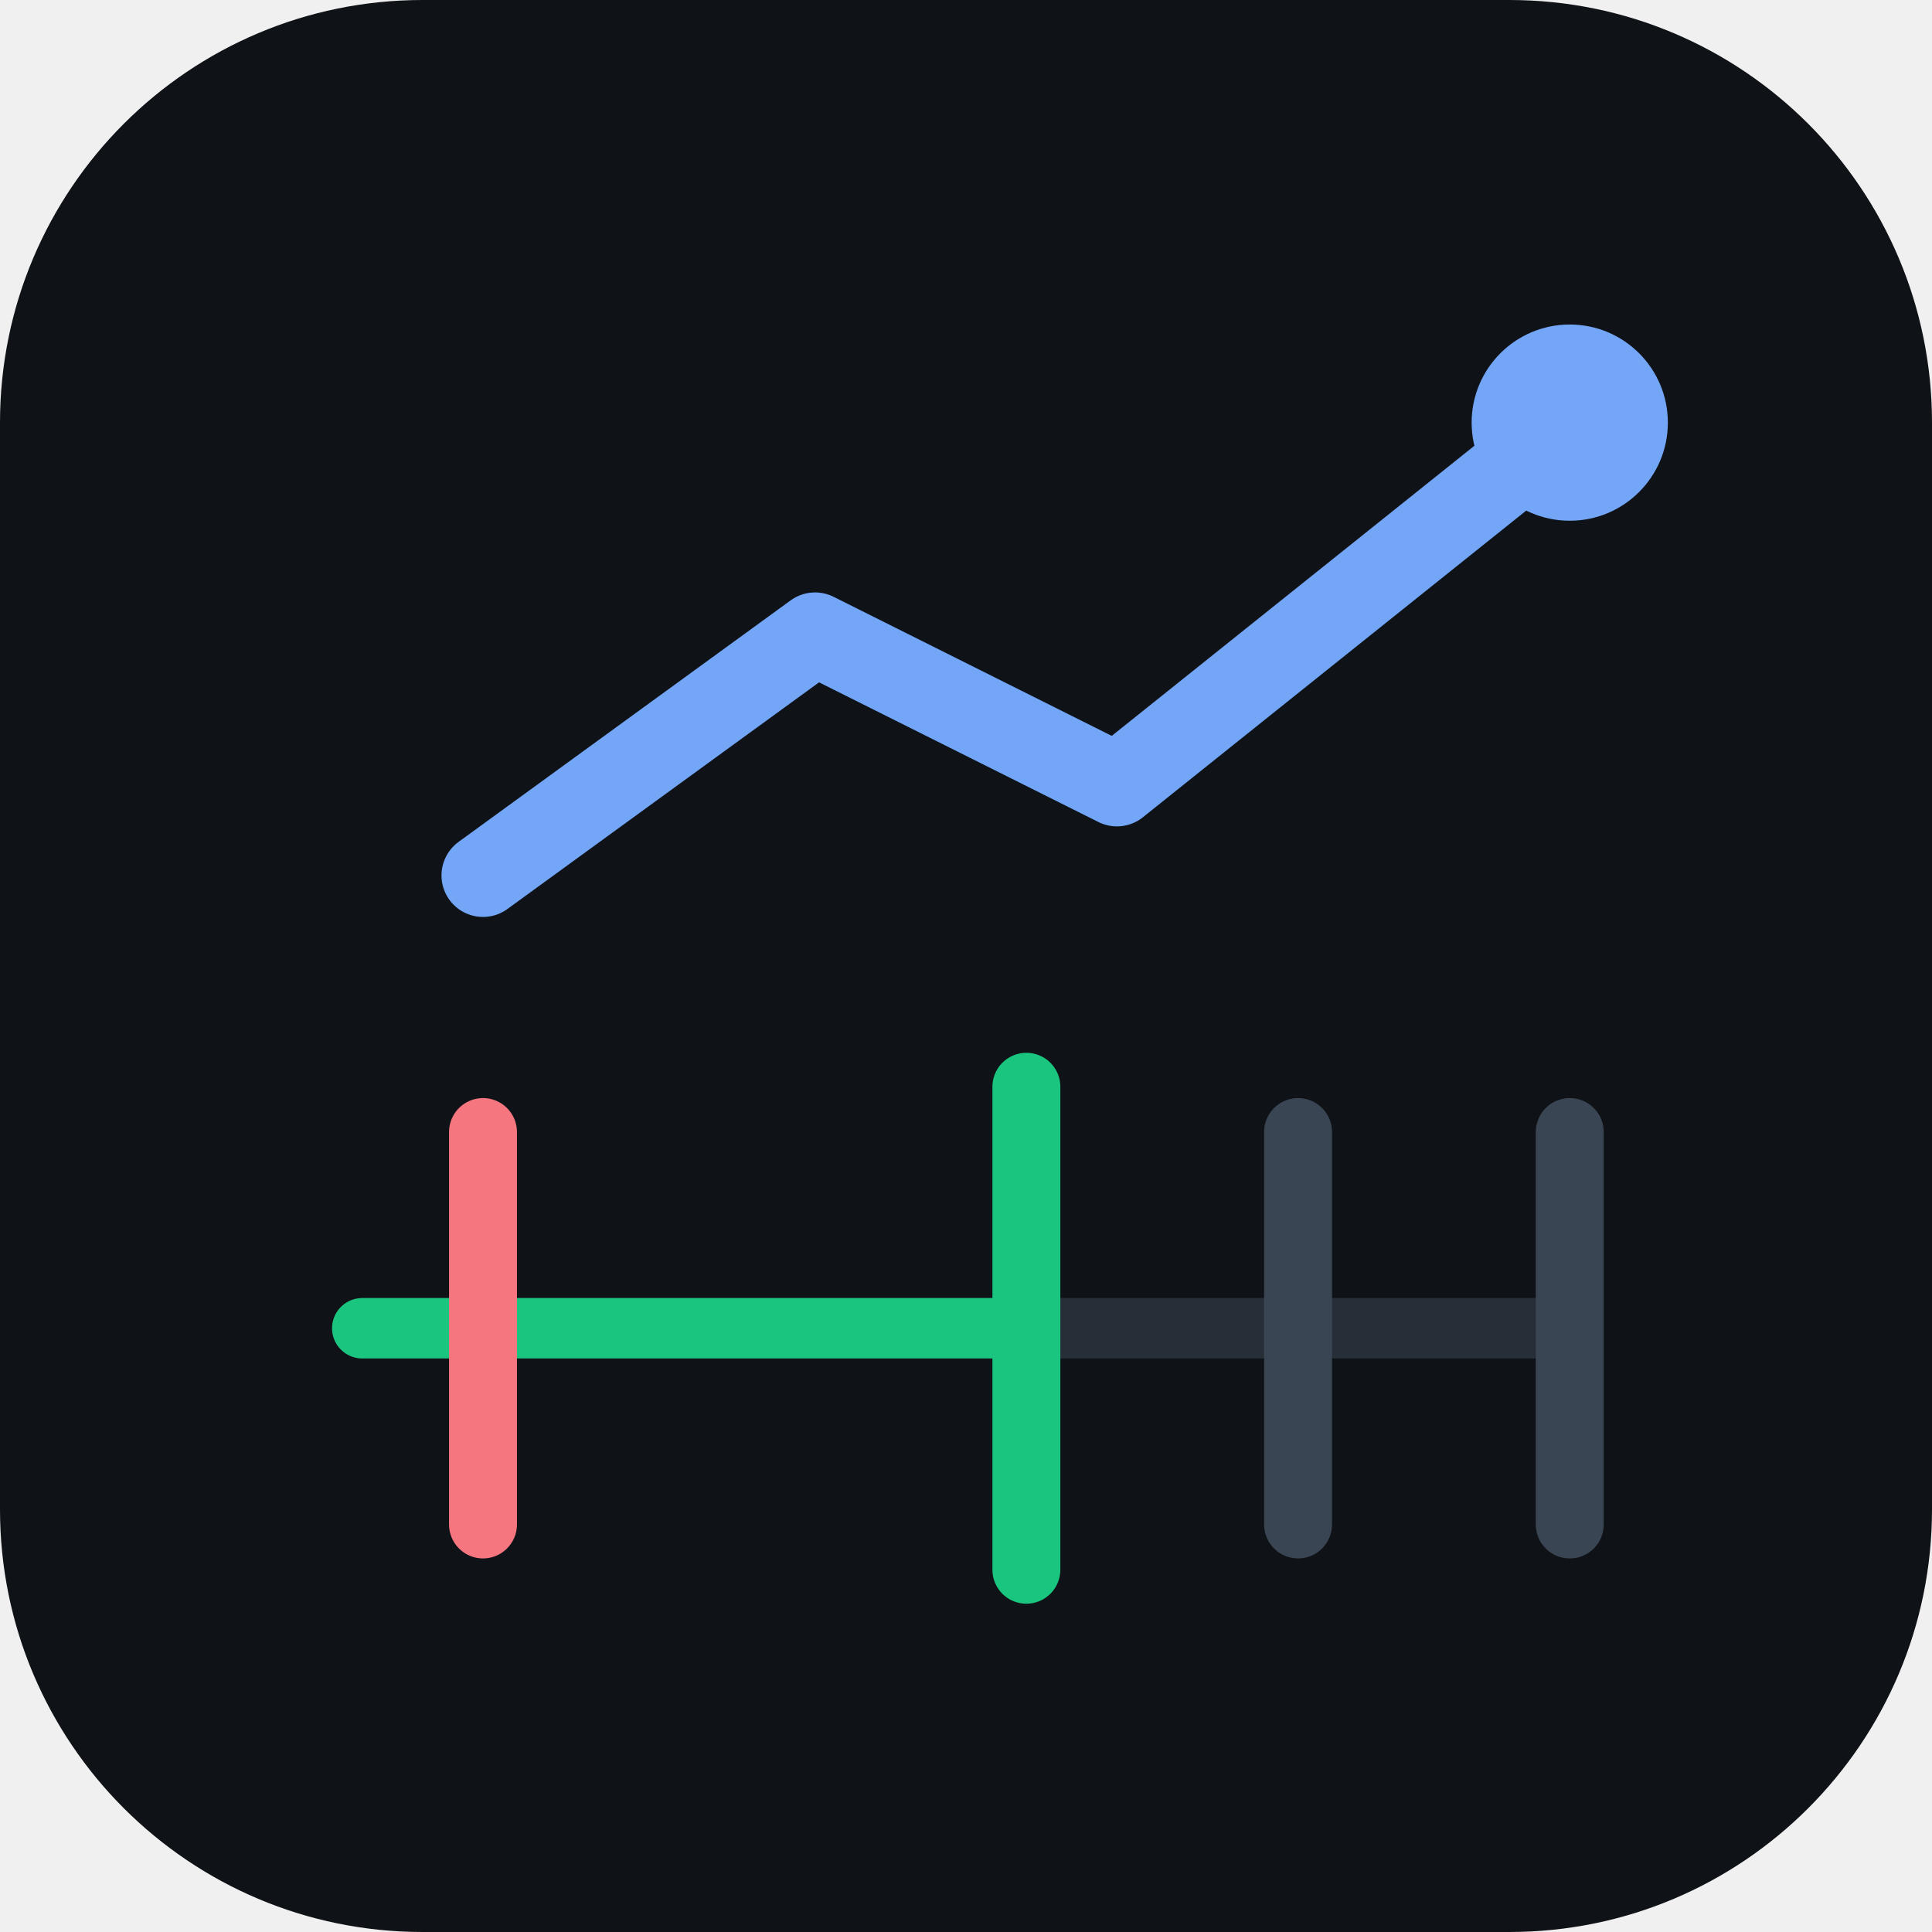
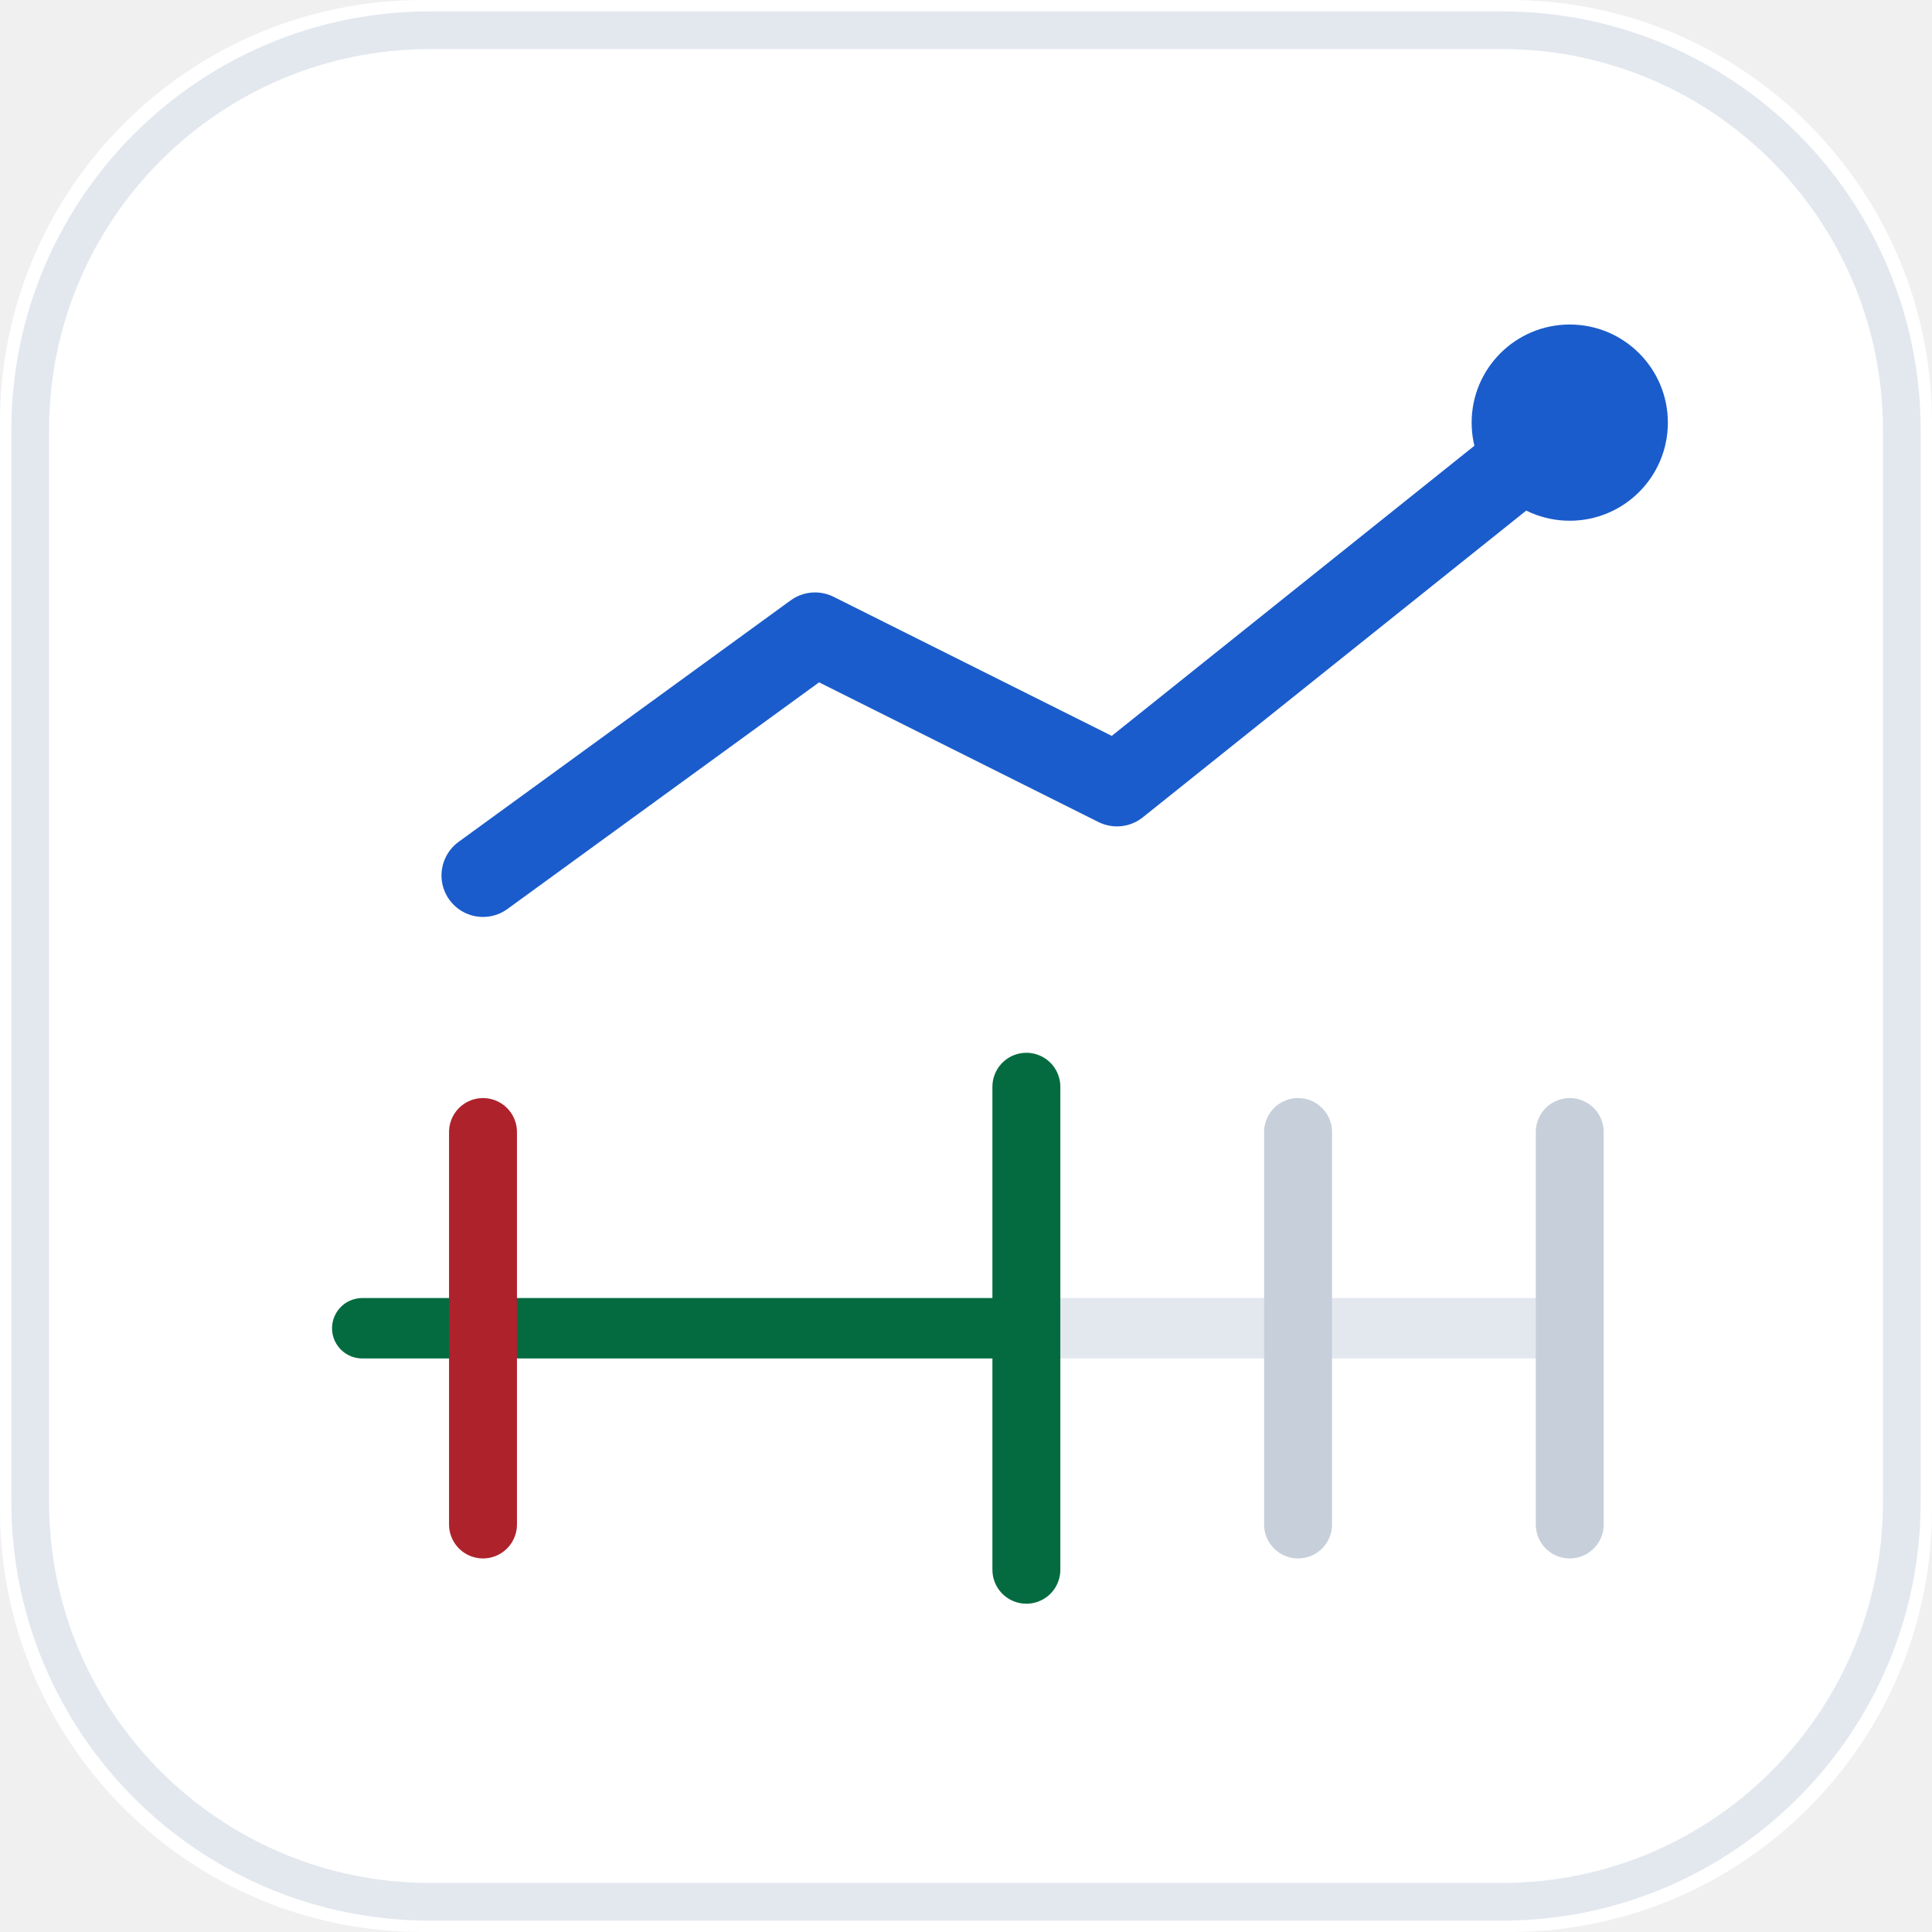
<svg xmlns="http://www.w3.org/2000/svg" viewBox="0 0 512 512">
-   <rect width="512" height="512" rx="112" fill="#0F1216" />
+   <rect width="512" height="512" rx="112" fill="#FFFFFF" />
+   <rect x="8" y="8" width="496" height="496" rx="106" fill="none" stroke="#E3E8EF" stroke-width="10" />
  <g stroke-linecap="round" stroke-linejoin="round" fill="none">
-     <path d="M96 352h320" stroke="#262E38" stroke-width="16" />
-     <path d="M96 352h176" stroke="#19C57F" stroke-width="16" />
-     <path d="M128 300v104" stroke="#F6767F" stroke-width="18" />
-     <path d="M272 288v128" stroke="#19C57F" stroke-width="18" />
-     <path d="M344 300v104M416 300v104" stroke="#3A4553" stroke-width="18" />
-     <path d="M128 232 216 168 296 208 416 112" stroke="#74A6F8" stroke-width="22" />
-     <circle cx="416" cy="112" r="26" fill="#74A6F8" />
+     <path d="M96 352h320" stroke="#E3E8EF" stroke-width="16" />
+     <path d="M96 352h176" stroke="#046B41" stroke-width="16" />
+     <path d="M128 300v104" stroke="#AE222C" stroke-width="18" />
+     <path d="M272 288v128" stroke="#046B41" stroke-width="18" />
+     <path d="M344 300v104M416 300v104" stroke="#C7CFDB" stroke-width="18" />
+     <path d="M128 232 216 168 296 208 416 112" stroke="#1B5CCC" stroke-width="22" />
+     <circle cx="416" cy="112" r="26" fill="#1B5CCC" />
  </g>
</svg>
